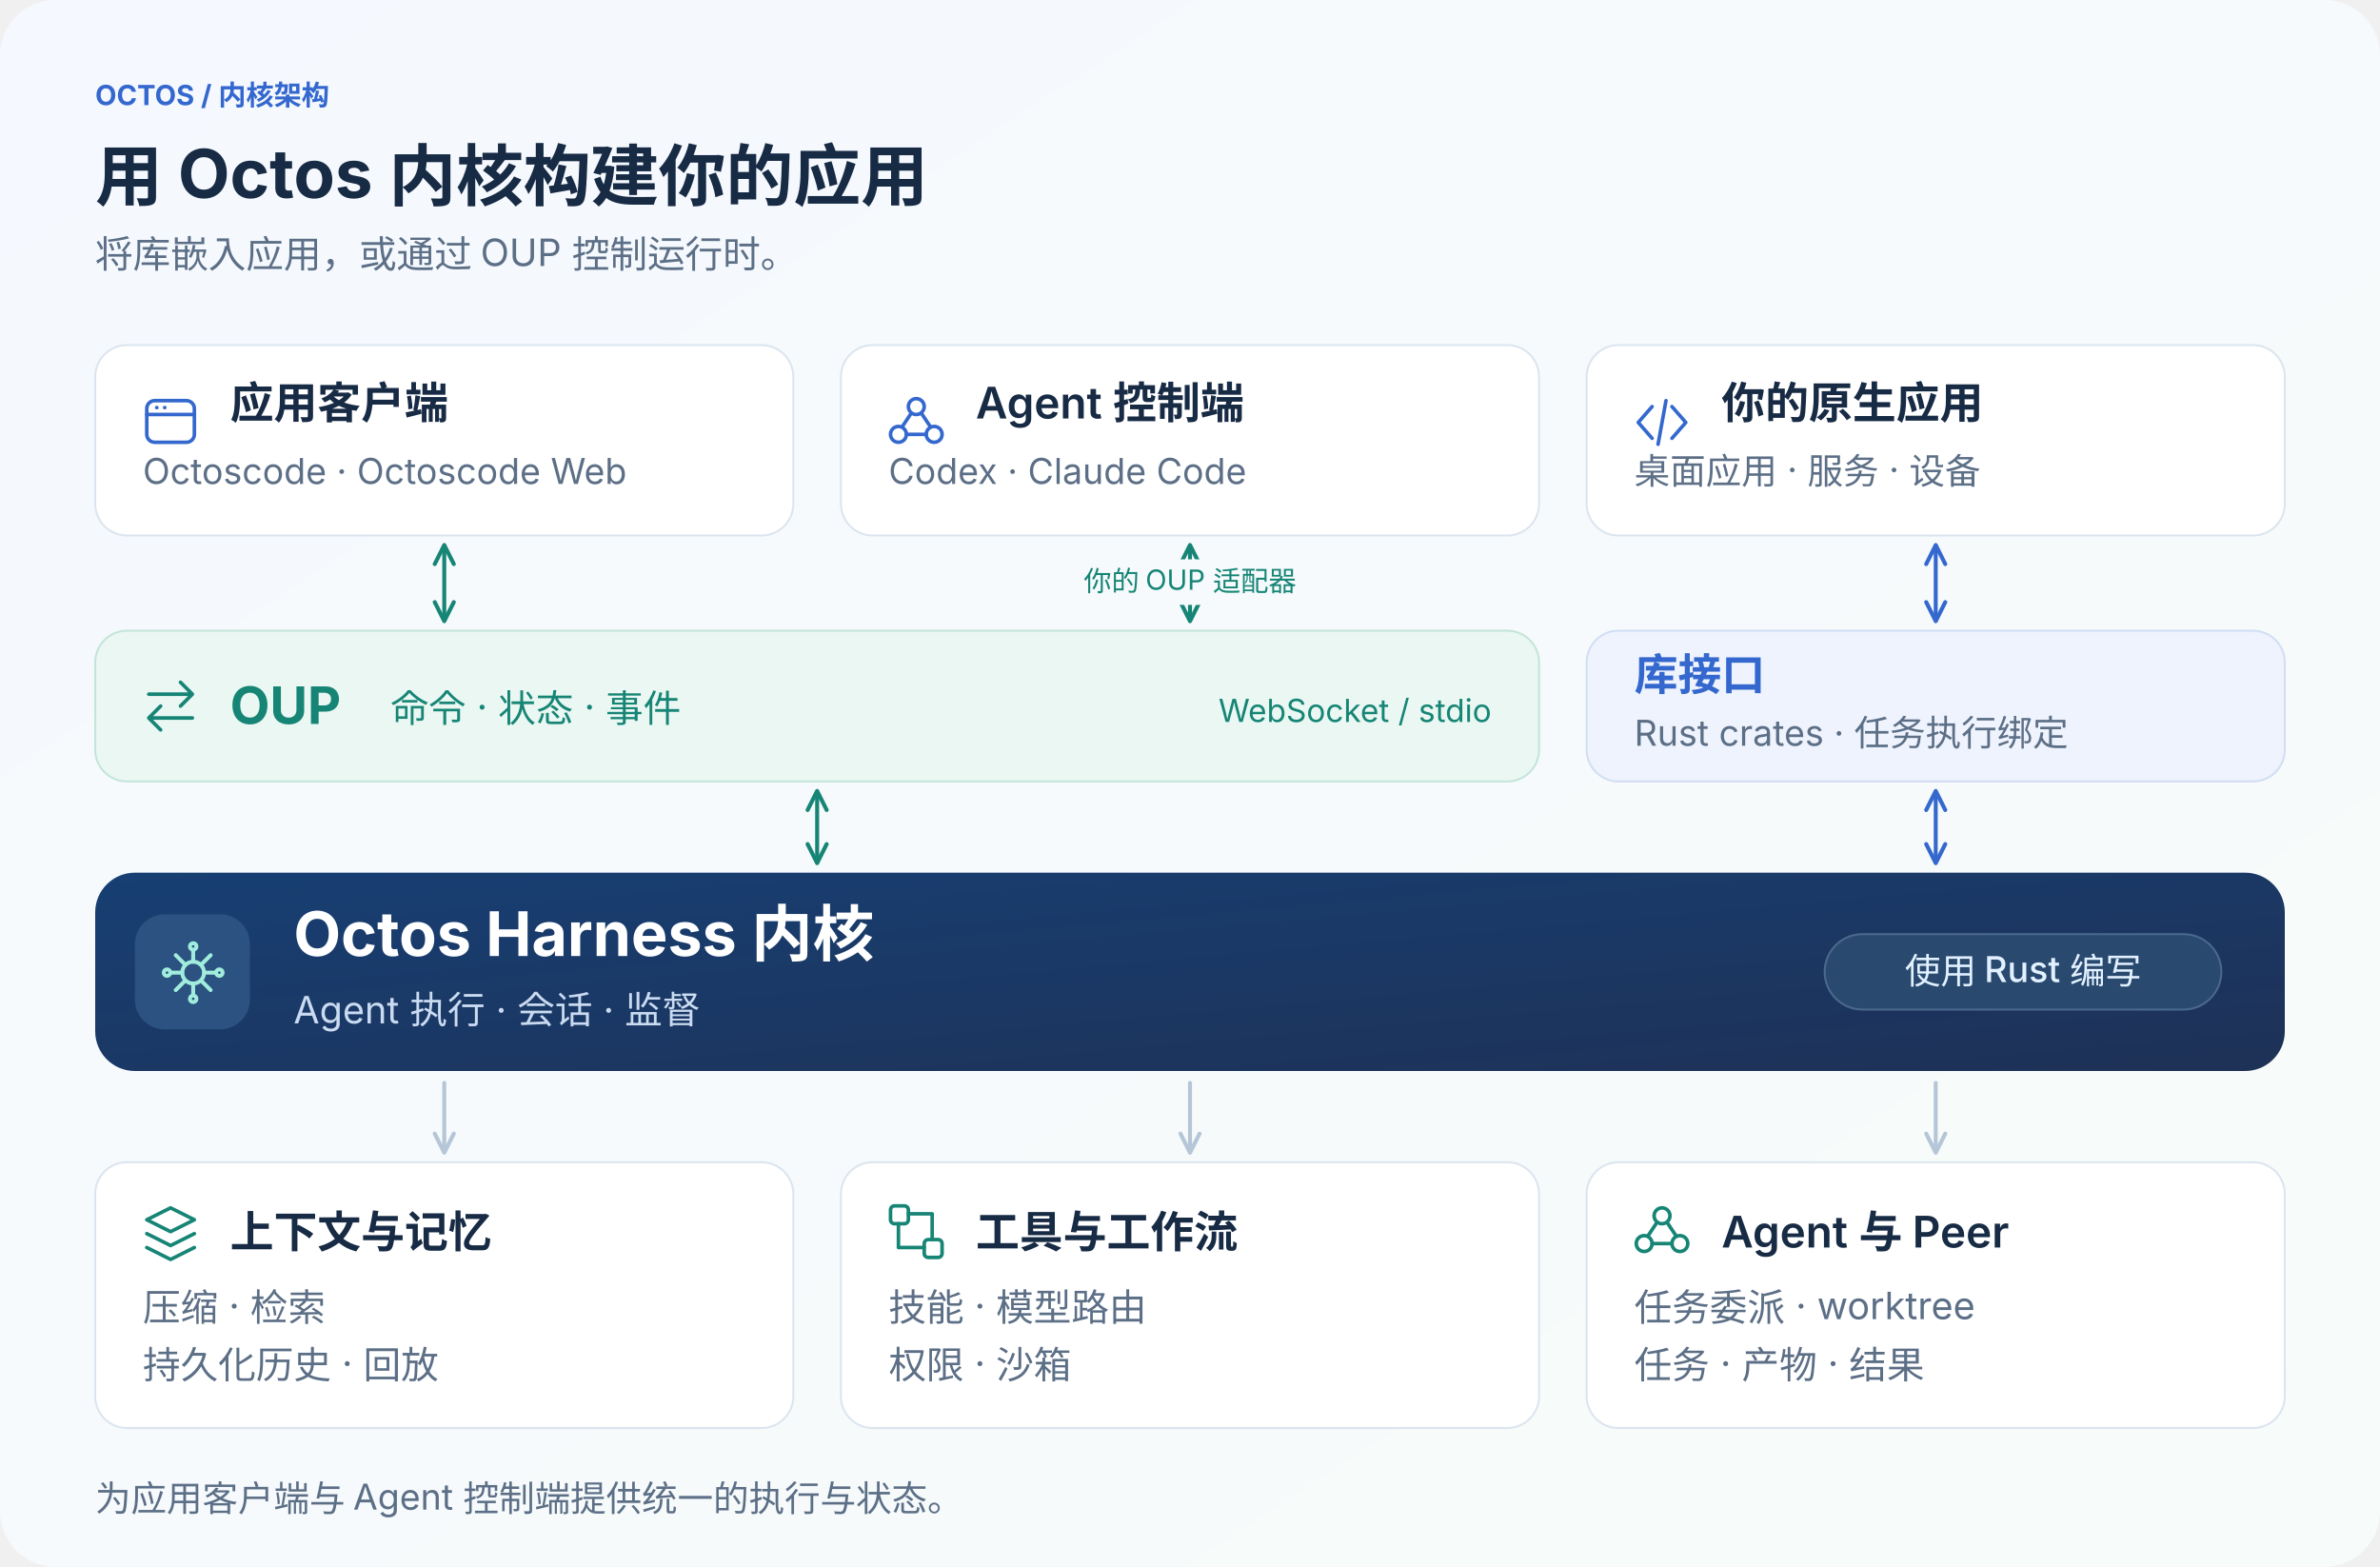
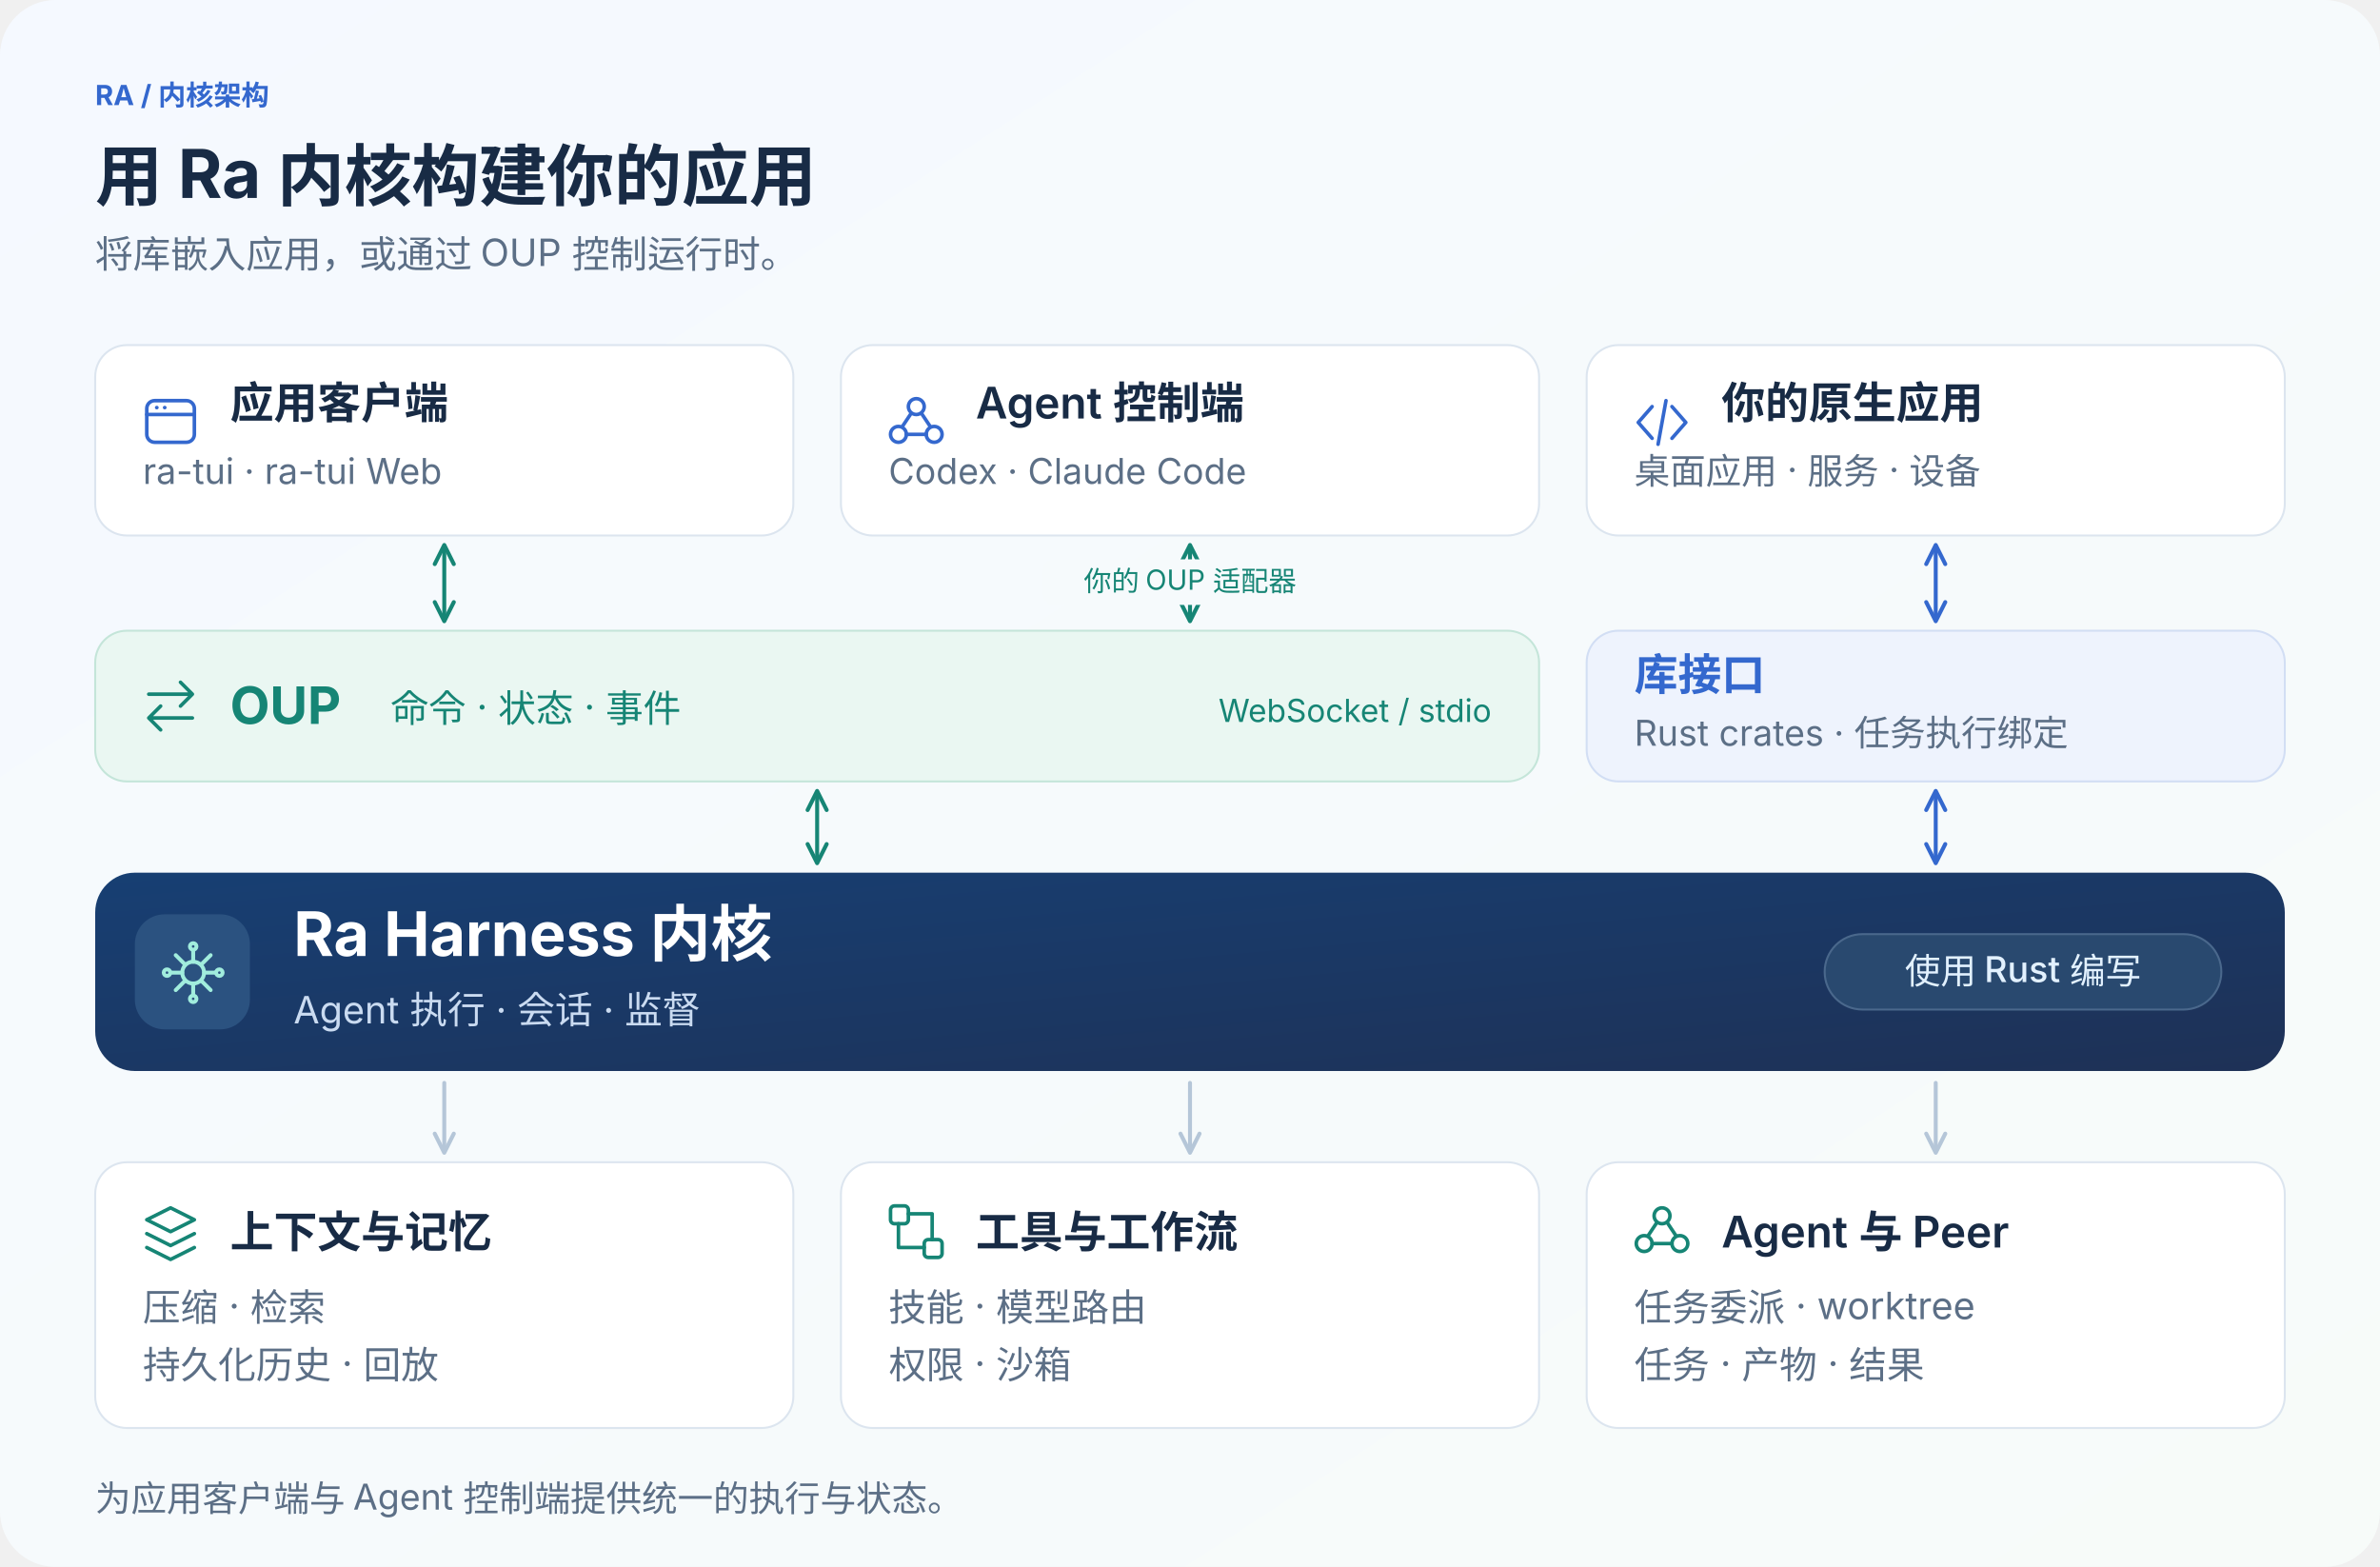
<svg xmlns="http://www.w3.org/2000/svg" width="1200" height="790" viewBox="0 0 1200 790" role="img" aria-labelledby="title description">
  <defs>
    <linearGradient id="paper" x2="1" y2="1">
      <stop stop-color="#f5f9ff" />
      <stop offset="1" stop-color="#f7fbf9" />
    </linearGradient>
    <linearGradient id="kernel" x2="1" y2="1">
      <stop stop-color="#173f73" />
      <stop offset="1" stop-color="#1e3156" />
    </linearGradient>
    <marker id="arrow" viewBox="0 0 10 10" refX="8" refY="5" markerWidth="6" markerHeight="6" orient="auto-start-reverse">
      <path d="M 1 1 L 9 5 L 1 9" fill="none" stroke="context-stroke" stroke-width="1.7" stroke-linecap="round" stroke-linejoin="round" />
    </marker>
  </defs>
  <style>text{font-family:Inter,-apple-system,BlinkMacSystemFont,"Segoe UI","PingFang SC","Microsoft YaHei",sans-serif} .code{font-family:ui-monospace,SFMono-Regular,Consolas,monospace}</style>
  <rect x="0" y="0" width="1200" height="790" rx="28" fill="url(#paper)" stroke="none" />
-   <text x="48" y="53" font-size="14" font-weight="650" fill="#3468ce" text-anchor="start">OCTOS / 内核架构</text>
-   <text x="48" y="101" font-size="34" font-weight="650" fill="#182b45" text-anchor="start">用 Octos 内核构建你的应用</text>
+   <text x="48" y="53" font-size="14" font-weight="650" fill="#3468ce" text-anchor="start">RA / 内核架构</text>
+   <text x="48" y="101" font-size="34" font-weight="650" fill="#182b45" text-anchor="start">用 Ra 内核构建你的应用</text>
  <text x="48" y="135" font-size="19" font-weight="400" fill="#5c6f86" text-anchor="start">将库嵌入应用，或通过 OUP 控制运行时。</text>
  <rect x="48" y="174" width="352" height="96" rx="16" fill="#ffffff" stroke="#dce5ef" />
  <g transform="translate(72 199) scale(1)" fill="none" stroke="#3468ce" stroke-width="1.8" stroke-linecap="round" stroke-linejoin="round">
    <rect x="2" y="3" width="24" height="21" rx="4" />
    <path d="M2 10h24" />
    <path d="M7 6.5h.1M11 6.5h.1" />
  </g>
  <text x="116" y="211" font-size="22" font-weight="600" fill="#182b45" text-anchor="start">应用客户端</text>
-   <text x="72" y="244" font-size="18" font-weight="400" fill="#5c6f86" text-anchor="start">Octoscode · Octoscode Web</text>
+   <text x="72" y="244" font-size="18" font-weight="400" fill="#5c6f86" text-anchor="start">ra-tui · ra-tui Web</text>
  <rect x="424" y="174" width="352" height="96" rx="16" fill="#ffffff" stroke="#dce5ef" />
  <g transform="translate(448 199) scale(1)" fill="none" stroke="#3468ce" stroke-width="1.8" stroke-linecap="round" stroke-linejoin="round">
    <circle cx="14" cy="6" r="4" />
    <circle cx="5" cy="20" r="4" />
    <circle cx="23" cy="20" r="4" />
    <path d="M11 10 7 16m10-6 4 6M9 20h10" />
  </g>
  <text x="492" y="211" font-size="22" font-weight="600" fill="#182b45" text-anchor="start">Agent 控制端</text>
  <text x="448" y="244" font-size="18" font-weight="400" fill="#5c6f86" text-anchor="start">Codex · Claude Code</text>
  <rect x="800" y="174" width="352" height="96" rx="16" fill="#ffffff" stroke="#dce5ef" />
  <g transform="translate(824 199) scale(1)" fill="none" stroke="#3468ce" stroke-width="1.8" stroke-linecap="round" stroke-linejoin="round">
    <path d="m9 6-7 8 7 8m10-16 7 8-7 8M16 3l-4 22" />
  </g>
  <text x="868" y="211" font-size="22" font-weight="600" fill="#182b45" text-anchor="start">你的原生应用</text>
  <text x="824" y="244" font-size="18" font-weight="400" fill="#5c6f86" text-anchor="start">桌面应用 · 服务 · 设备</text>
  <path d="M224 276V312" fill="none" stroke="#168575" stroke-width="2" stroke-linecap="round" stroke-linejoin="round" marker-end="url(#arrow)" marker-start="url(#arrow)" />
  <path d="M600 276V312" fill="none" stroke="#168575" stroke-width="2" stroke-linecap="round" stroke-linejoin="round" marker-end="url(#arrow)" marker-start="url(#arrow)" />
  <rect x="526" y="282" width="148" height="23" rx="5" fill="#f6fafc" stroke="none" />
  <text x="600" y="298" font-size="14" font-weight="400" fill="#168575" text-anchor="middle">你的 OUP 适配器</text>
  <path d="M976 276V312" fill="none" stroke="#3468ce" stroke-width="2" stroke-linecap="round" stroke-linejoin="round" marker-end="url(#arrow)" marker-start="url(#arrow)" />
  <rect x="48" y="318" width="728" height="76" rx="16" fill="#eaf7f2" stroke="#c4e5d9" />
  <g transform="translate(72 341) scale(1)" fill="none" stroke="#168575" stroke-width="1.8" stroke-linecap="round" stroke-linejoin="round">
    <path d="M3 9h22m-6-6 6 6-6 6M25 21H3m6-6-6 6 6 6" />
  </g>
  <text x="116" y="365" font-size="26" font-weight="700" fill="#168575" text-anchor="start">OUP</text>
  <text x="197" y="364" font-size="19" font-weight="400" fill="#168575" text-anchor="start">命令 · 状态 · 事件</text>
  <text x="752" y="364" font-size="16" font-weight="400" fill="#168575" text-anchor="end">WebSocket / stdio</text>
  <rect x="800" y="318" width="352" height="76" rx="16" fill="#eef3fd" stroke="#d2def4" />
  <text x="824" y="348" font-size="22" font-weight="650" fill="#3468ce" text-anchor="start">库接口</text>
  <text x="824" y="376" font-size="18" font-weight="400" fill="#5c6f86" text-anchor="start">Rust crates · 任务执行绑定</text>
  <path d="M412 400V434" fill="none" stroke="#168575" stroke-width="2" stroke-linecap="round" stroke-linejoin="round" marker-end="url(#arrow)" marker-start="url(#arrow)" />
  <path d="M976 400V434" fill="none" stroke="#3468ce" stroke-width="2" stroke-linecap="round" stroke-linejoin="round" marker-end="url(#arrow)" marker-start="url(#arrow)" />
  <rect x="48" y="440" width="1104" height="100" rx="20" fill="url(#kernel)" stroke="none" />
  <rect x="68" y="461" width="58" height="58" rx="15" fill="#2b5280" stroke="none" />
  <g transform="translate(82 475) scale(1.1)" fill="none" stroke="#a1eddd" stroke-width="1.8" stroke-linecap="round" stroke-linejoin="round">
    <circle cx="14" cy="14" r="5" />
    <circle cx="14" cy="2" r="1.5" />
    <circle cx="26" cy="14" r="1.5" />
    <circle cx="14" cy="26" r="1.5" />
    <circle cx="2" cy="14" r="1.5" />
    <path d="M14 4v5m5 5h5M14 19v5M4 14h5M6 6l4 4m8 8 4 4M6 22l4-4m8-8 4-4" />
  </g>
-   <text x="148" y="482" font-size="31" font-weight="650" fill="#ffffff" text-anchor="start">Octos Harness 内核</text>
+   <text x="148" y="482" font-size="31" font-weight="650" fill="#ffffff" text-anchor="start">Ra Harness 内核</text>
  <text x="148" y="516" font-size="19" font-weight="400" fill="#cadbf1" text-anchor="start">Agent 执行 · 会话 · 监督</text>
  <rect x="920" y="471" width="200" height="38" rx="19" fill="#29496f" stroke="#4a688c" />
  <text x="1020" y="496" font-size="18" font-weight="500" fill="#e2f1ff" text-anchor="middle">使用 Rust 编写</text>
  <path d="M224 546V580" fill="none" stroke="#b5c6d8" stroke-width="2" stroke-linecap="round" stroke-linejoin="round" marker-end="url(#arrow)" />
  <rect x="48" y="586" width="352" height="134" rx="16" fill="#ffffff" stroke="#dce5ef" />
  <g transform="translate(72 607) scale(1)" fill="none" stroke="#168575" stroke-width="1.8" stroke-linecap="round" stroke-linejoin="round">
    <path d="m2 8 12-6 12 6-12 6-12-6Zm0 7 12 6 12-6M2 22l12 6 12-6" />
  </g>
  <text x="116" y="629" font-size="22" font-weight="600" fill="#182b45" text-anchor="start">上下文与记忆</text>
  <text x="72" y="666" font-size="19" font-weight="400" fill="#5c6f86" text-anchor="start">压缩 · 检索</text>
  <text x="72" y="695" font-size="19" font-weight="400" fill="#5c6f86" text-anchor="start">持久化历史 · 回放</text>
  <path d="M600 546V580" fill="none" stroke="#b5c6d8" stroke-width="2" stroke-linecap="round" stroke-linejoin="round" marker-end="url(#arrow)" />
  <rect x="424" y="586" width="352" height="134" rx="16" fill="#ffffff" stroke="#dce5ef" />
  <g transform="translate(448 607) scale(1)" fill="none" stroke="#168575" stroke-width="1.8" stroke-linecap="round" stroke-linejoin="round">
    <rect x="1" y="1" width="9" height="9" rx="2" />
    <rect x="18" y="18" width="9" height="9" rx="2" />
    <path d="M10 5h12v13M5 10v12h13" />
  </g>
  <text x="492" y="629" font-size="22" font-weight="600" fill="#182b45" text-anchor="start">工具与工作流</text>
  <text x="448" y="666" font-size="19" font-weight="400" fill="#5c6f86" text-anchor="start">技能 · 模型路由</text>
  <text x="448" y="695" font-size="19" font-weight="400" fill="#5c6f86" text-anchor="start">权限 · 沙箱</text>
  <path d="M976 546V580" fill="none" stroke="#b5c6d8" stroke-width="2" stroke-linecap="round" stroke-linejoin="round" marker-end="url(#arrow)" />
  <rect x="800" y="586" width="352" height="134" rx="16" fill="#ffffff" stroke="#dce5ef" />
  <g transform="translate(824 607) scale(1)" fill="none" stroke="#168575" stroke-width="1.8" stroke-linecap="round" stroke-linejoin="round">
    <circle cx="14" cy="6" r="4" />
    <circle cx="5" cy="20" r="4" />
    <circle cx="23" cy="20" r="4" />
    <path d="M11 10 7 16m10-6 4 6M9 20h10" />
  </g>
  <text x="868" y="629" font-size="22" font-weight="600" fill="#182b45" text-anchor="start">Agent 与 Peer</text>
  <text x="824" y="666" font-size="19" font-weight="400" fill="#5c6f86" text-anchor="start">任务委派 · worktree</text>
  <text x="824" y="695" font-size="19" font-weight="400" fill="#5c6f86" text-anchor="start">任务 · 产物 · 结果</text>
  <text x="48" y="762" font-size="18" font-weight="400" fill="#5c6f86" text-anchor="start">为应用客户端与 Agent 控制端提供统一的执行与状态。</text>
</svg>
